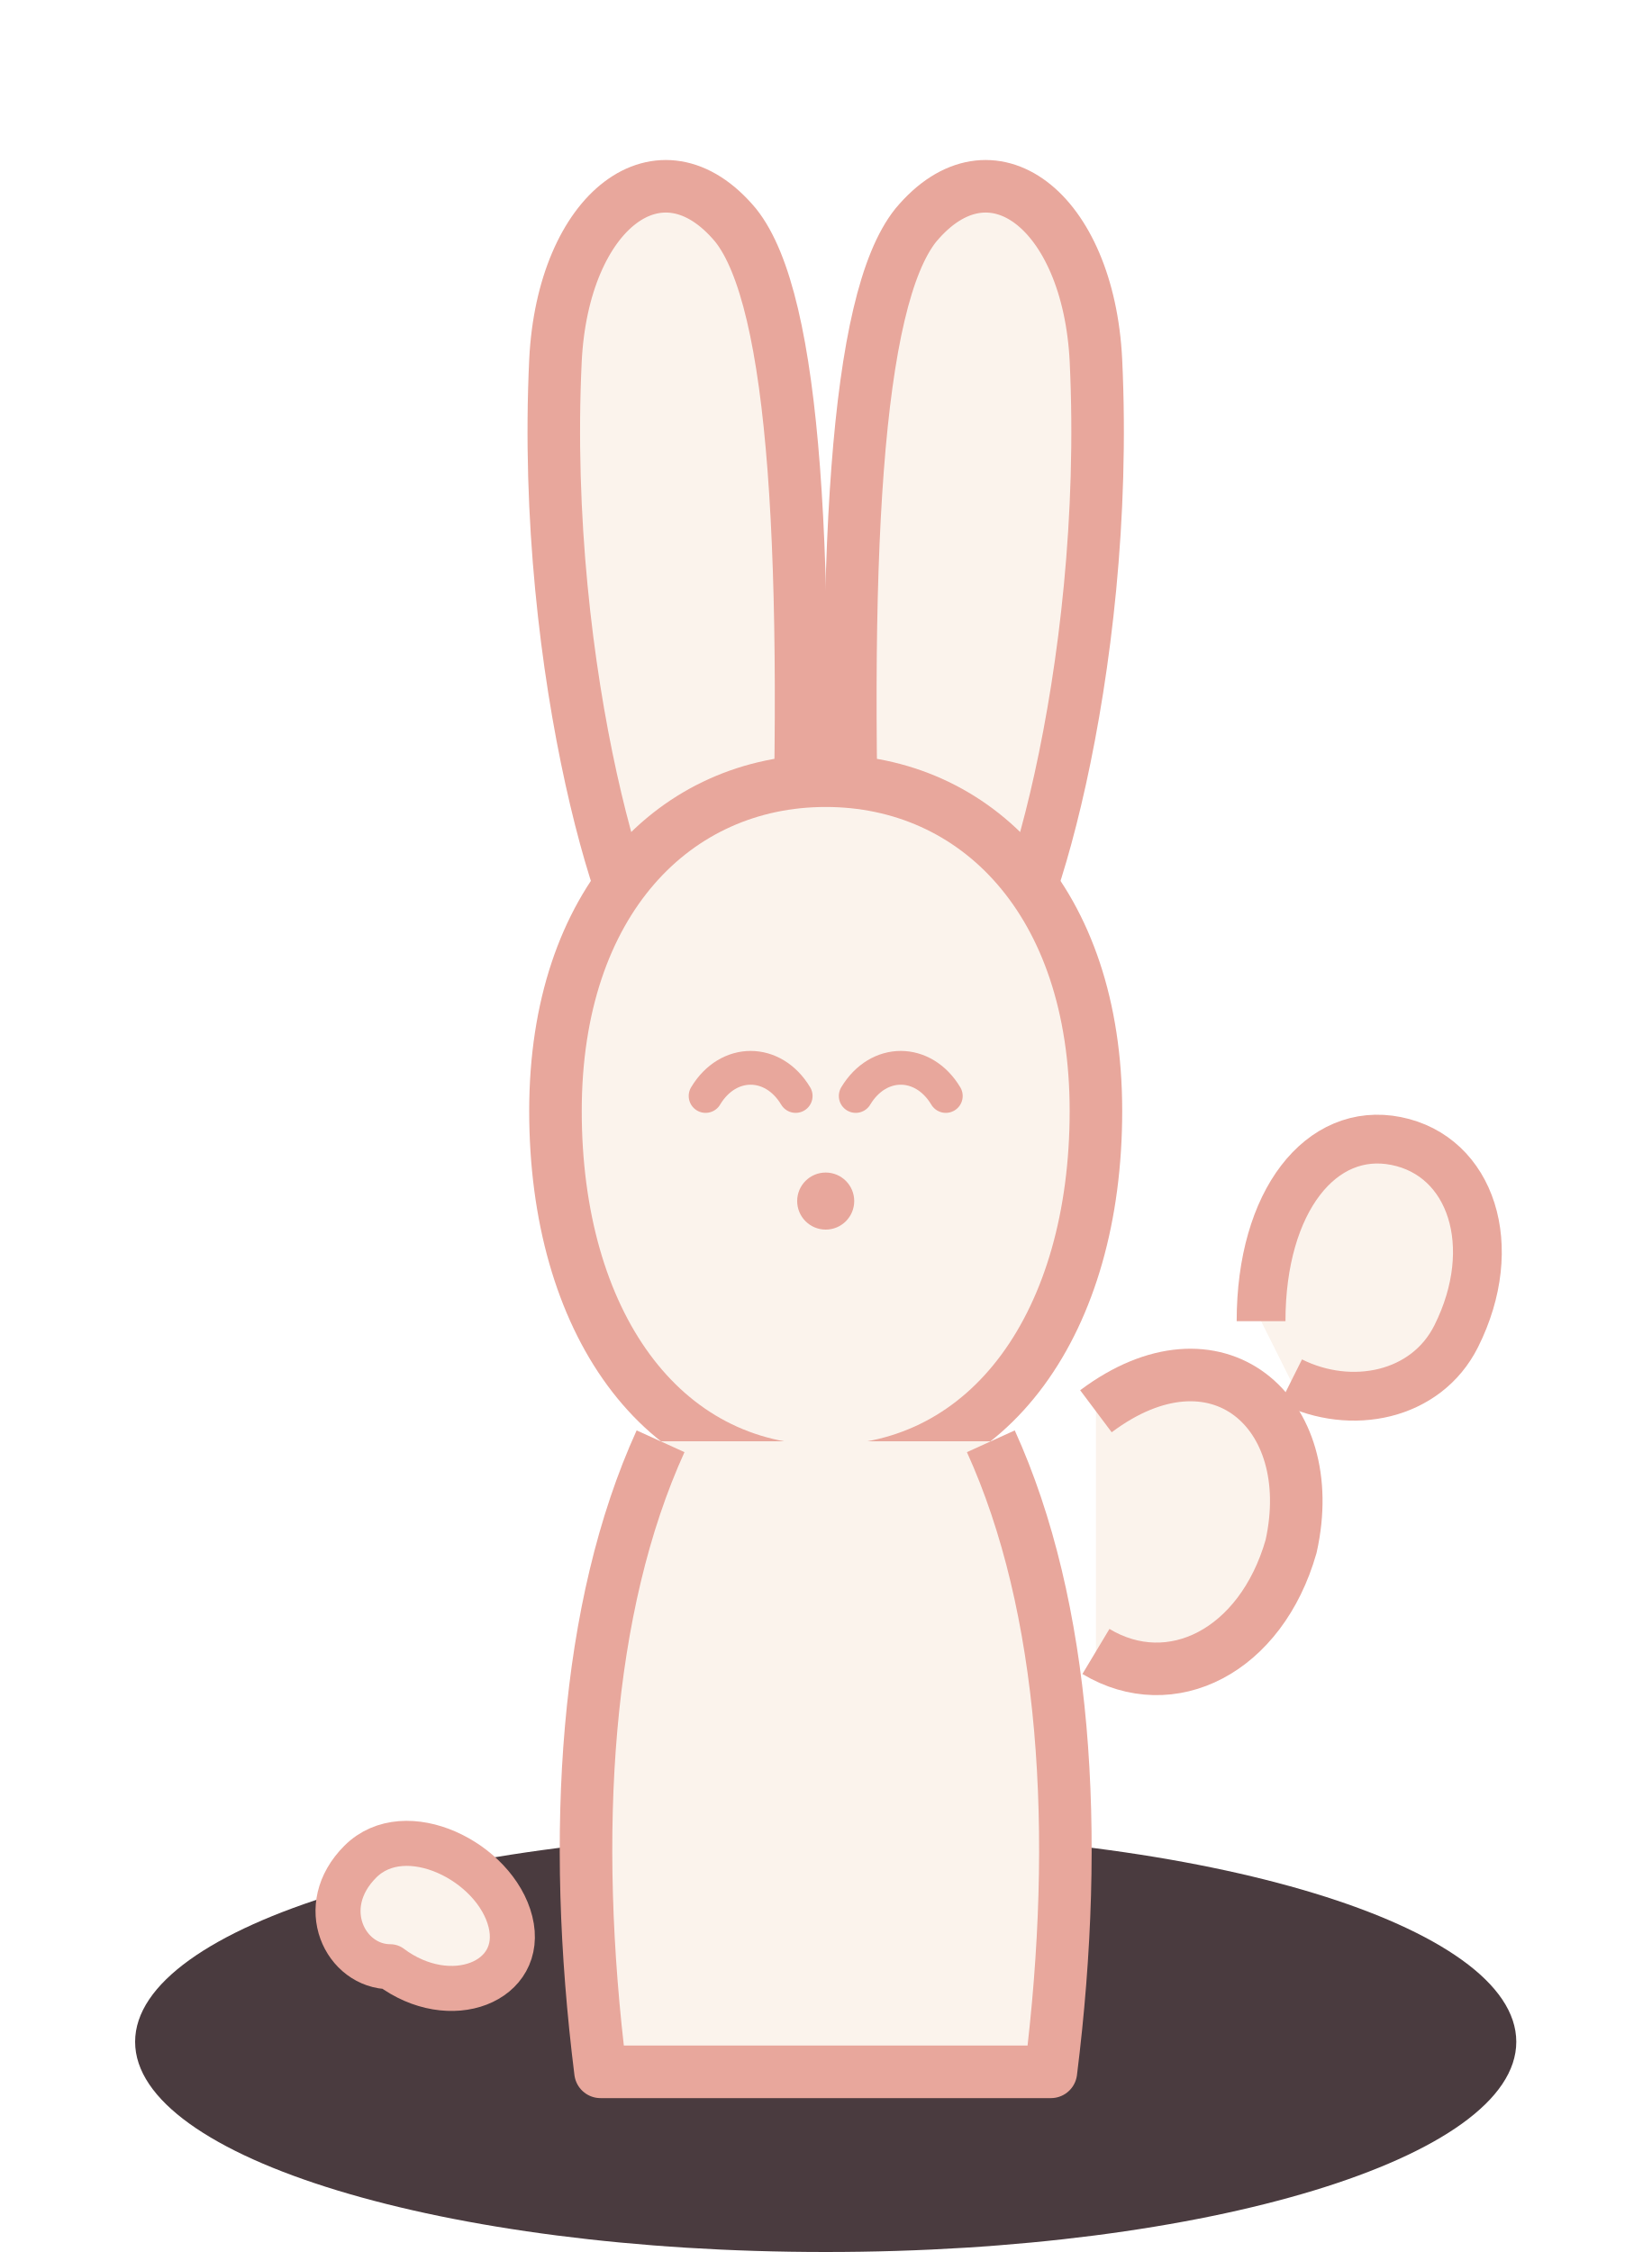
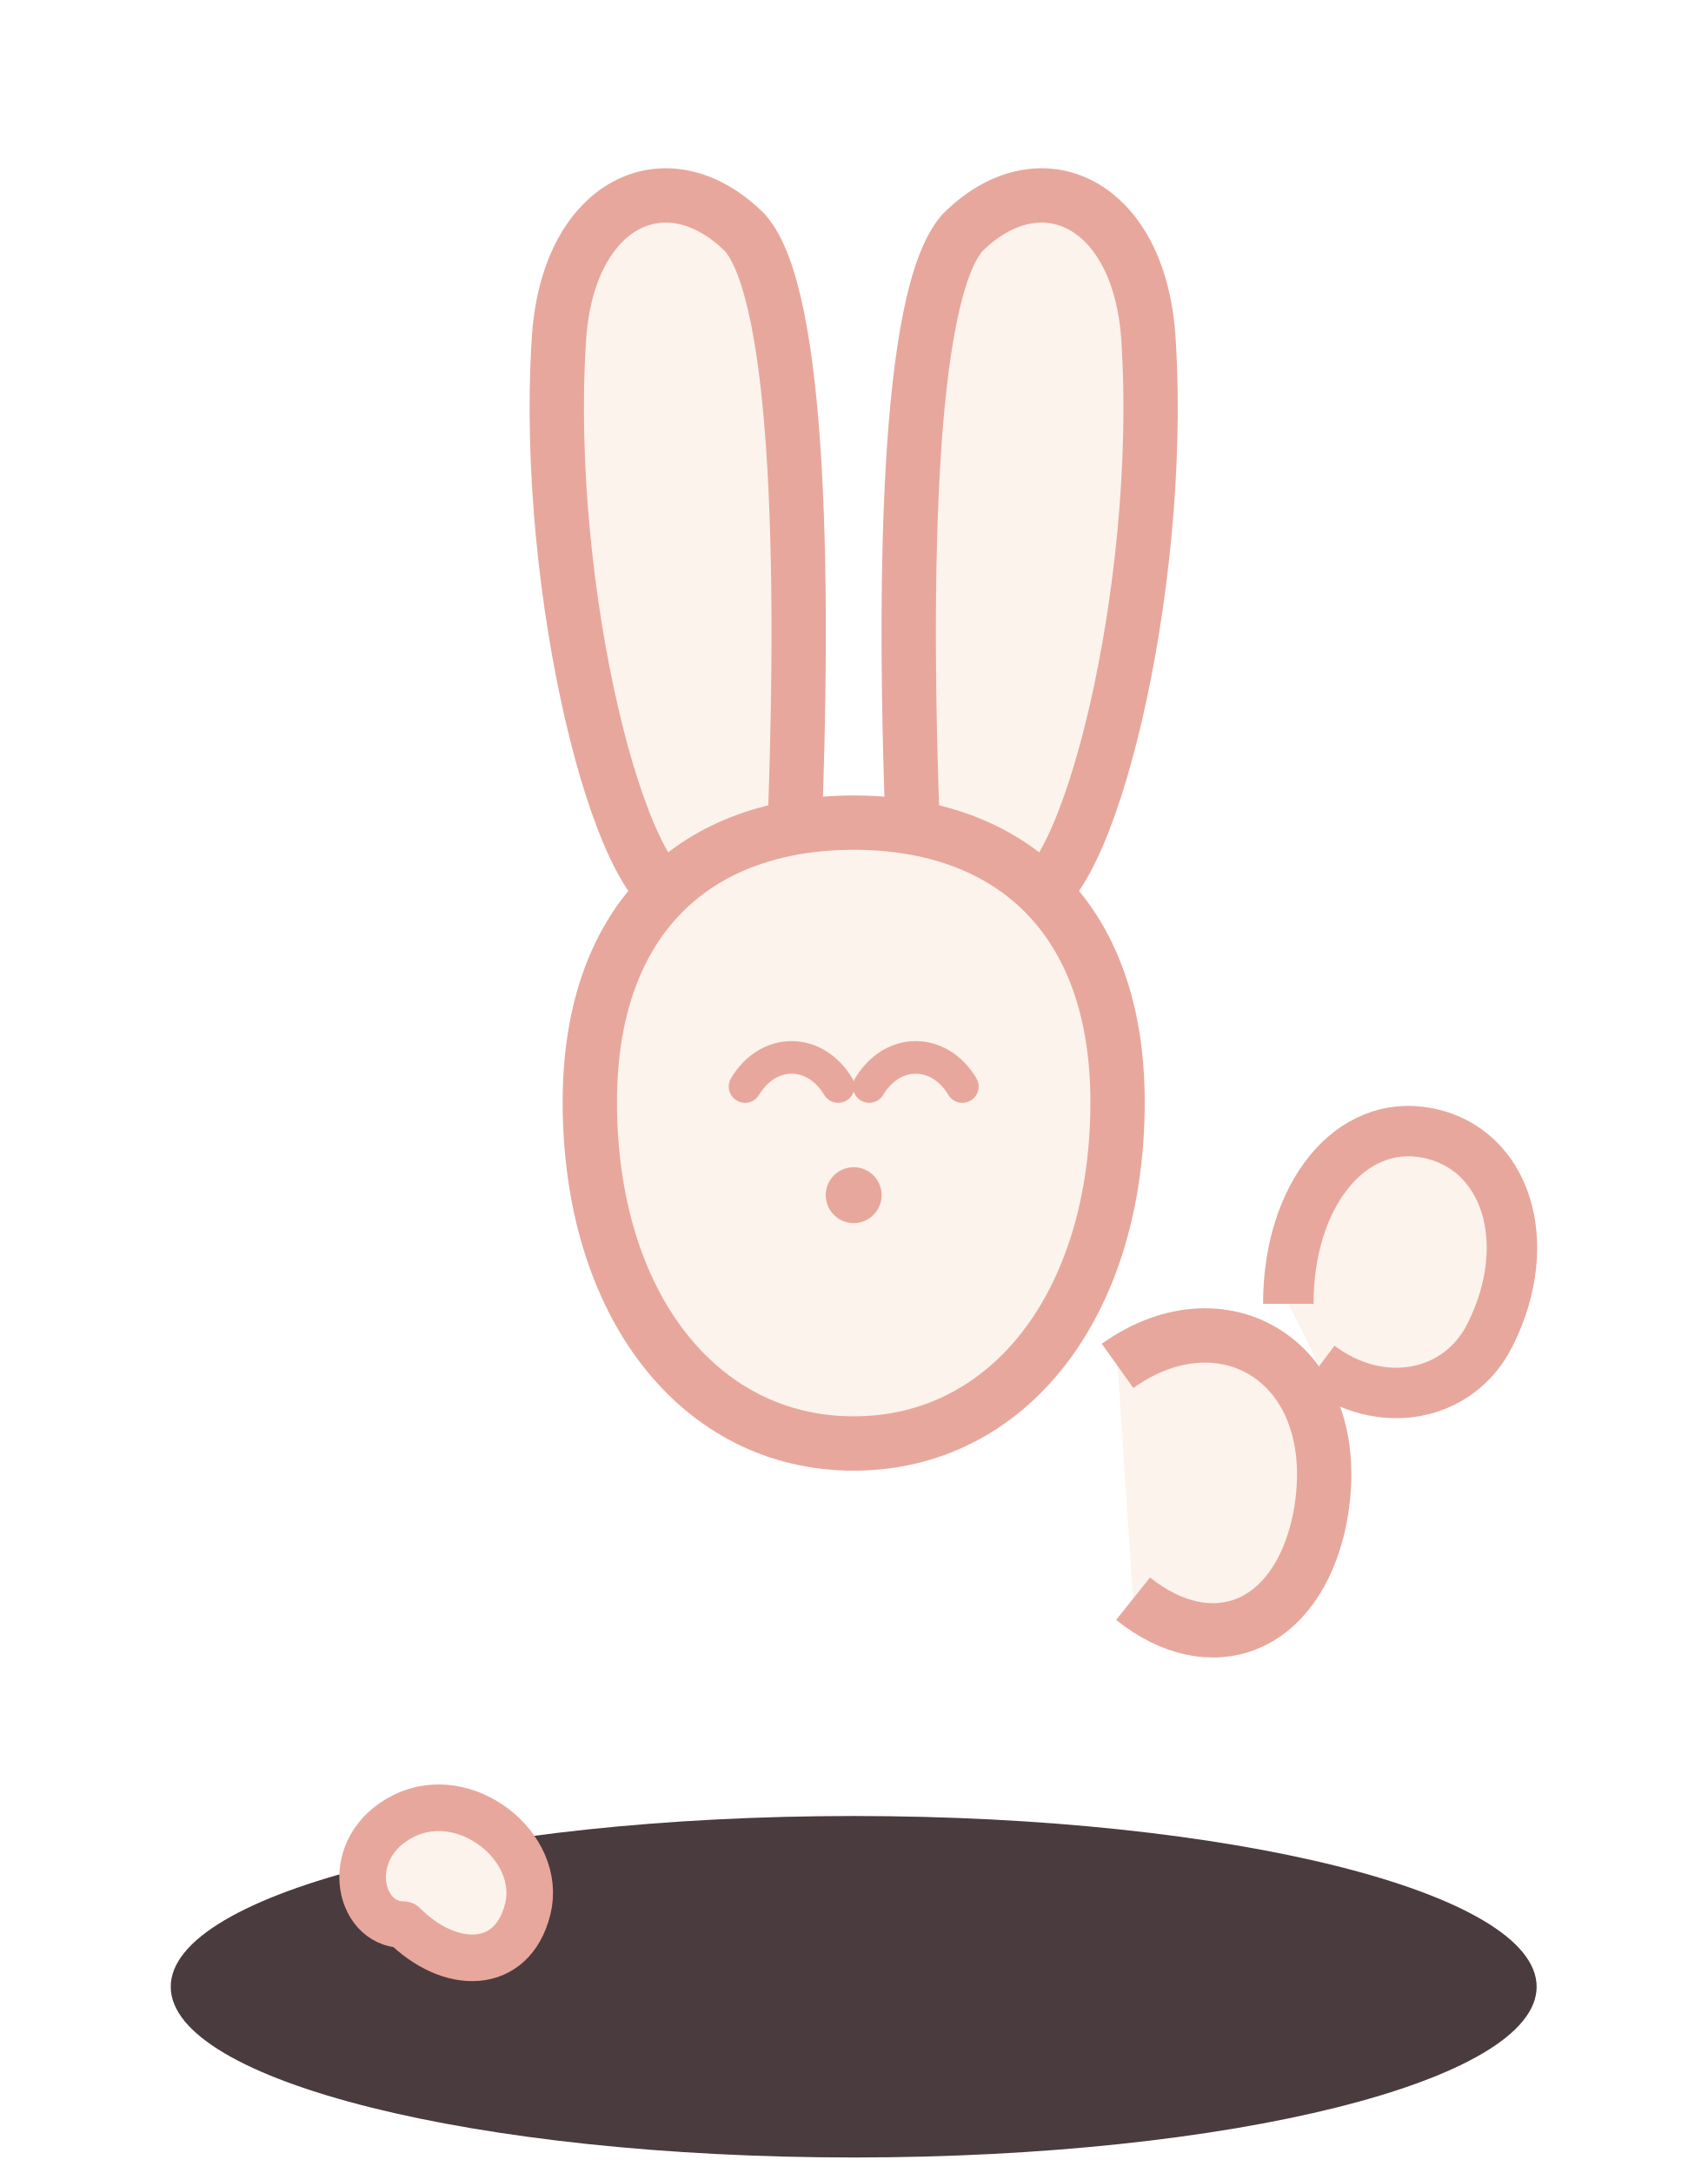
- <svg xmlns="http://www.w3.org/2000/svg" viewBox="0 0 220 300" fill="none" aria-hidden="true">
-   <defs>
-     <clipPath id="el-thumbs-clip">
-       <ellipse cx="110" cy="272" rx="92" ry="28" />
-       <rect x="0" y="0" width="220" height="272" />
-     </clipPath>
-   </defs>
-   <ellipse cx="110" cy="272" rx="92" ry="28" fill="#4A3B3F" />
-   <g clip-path="url(#el-thumbs-clip)">
-     <path d="M88 128 C84 128 72 90 74 48 C75 28 88 18 98 30 C106 40 108 74 106 128 C104 136 94 136 88 128Z" fill="#FBF3EC" stroke="#E8A79C" stroke-width="7" stroke-linejoin="round" />
-     <path d="M132 128 C136 128 148 90 146 48 C145 28 132 18 122 30 C114 40 112 74 114 128 C116 136 126 136 132 128Z" fill="#FBF3EC" stroke="#E8A79C" stroke-width="7" stroke-linejoin="round" />
-     <path d="M74 148 C74 120 90 104 110 104 C130 104 146 120 146 148 C146 176 132 196 110 196 C88 196 74 176 74 148Z" fill="#FBF3EC" stroke="#E8A79C" stroke-width="7" stroke-linejoin="round" />
-     <path d="M88 192 C78 214 76 244 80 276 L140 276 C144 244 142 214 132 192" fill="#FBF3EC" stroke="#E8A79C" stroke-width="7" stroke-linejoin="round" />
-   </g>
-   <path d="M94 146 C97 141 103 141 106 146" stroke="#E8A79C" stroke-width="4.5" stroke-linecap="round" fill="none" />
-   <path d="M114 146 C117 141 123 141 126 146" stroke="#E8A79C" stroke-width="4.5" stroke-linecap="round" fill="none" />
-   <circle cx="110" cy="160" r="3.8" fill="#E8A79C" />
-   <path d="M52 262 C46 262 42 254 48 248 C54 242 66 248 68 256 C70 264 60 268 52 262Z" fill="#FBF3EC" stroke="#E8A79C" stroke-width="6" stroke-linejoin="round" />
-   <path d="M146 188 C162 176 176 188 172 206 C168 220 156 226 146 220" fill="#FBF3EC" stroke="#E8A79C" stroke-width="7" stroke-linejoin="round" />
-   <path d="M168 176 C168 160 176 150 186 152 C196 154 200 166 194 178 C190 186 180 188 172 184" fill="#FBF3EC" stroke="#E8A79C" stroke-width="6.5" stroke-linejoin="round" />
+ <svg xmlns="http://www.w3.org/2000/svg" viewBox="0 0 220 280" fill="none" aria-hidden="true">
+   <ellipse cx="110" cy="256" rx="88" ry="22" fill="#4A3B3F" />
+   <path d="M88 116 C80 116 70 76 72 44 C73 26 86 20 96 30 C103 38 104 74 102 116 C100 124 92 124 88 116Z" fill="#FBF3EC" stroke="#E8A79C" stroke-width="7" stroke-linejoin="round" />
+   <path d="M132 116 C140 116 150 76 148 44 C147 26 134 20 124 30 C117 38 116 74 118 116 C120 124 128 124 132 116Z" fill="#FBF3EC" stroke="#E8A79C" stroke-width="7" stroke-linejoin="round" />
+   <path d="M76 142 C76 118 90 106 110 106 C130 106 144 118 144 142 C144 168 130 186 110 186 C90 186 76 168 76 142Z" fill="#FBF3EC" stroke="#E8A79C" stroke-width="7" stroke-linejoin="round" />
+   <path d="M96 140 C99 135 105 135 108 140" stroke="#E8A79C" stroke-width="4.2" stroke-linecap="round" />
+   <path d="M112 140 C115 135 121 135 124 140" stroke="#E8A79C" stroke-width="4.2" stroke-linecap="round" />
+   <circle cx="110" cy="154" r="3.6" fill="#E8A79C" />
+   <path d="M52 248 C46 248 44 238 52 234 C60 230 70 238 68 246 C66 254 58 254 52 248Z" fill="#FBF3EC" stroke="#E8A79C" stroke-width="6" stroke-linejoin="round" />
+   <path d="M144 176 C158 166 174 176 170 196 C167 210 156 214 146 206" fill="#FBF3EC" stroke="#E8A79C" stroke-width="7" stroke-linejoin="round" />
+   <path d="M166 168 C166 154 174 144 184 146 C194 148 198 160 192 172 C188 180 178 182 170 176" fill="#FBF3EC" stroke="#E8A79C" stroke-width="6.5" stroke-linejoin="round" />
</svg>
